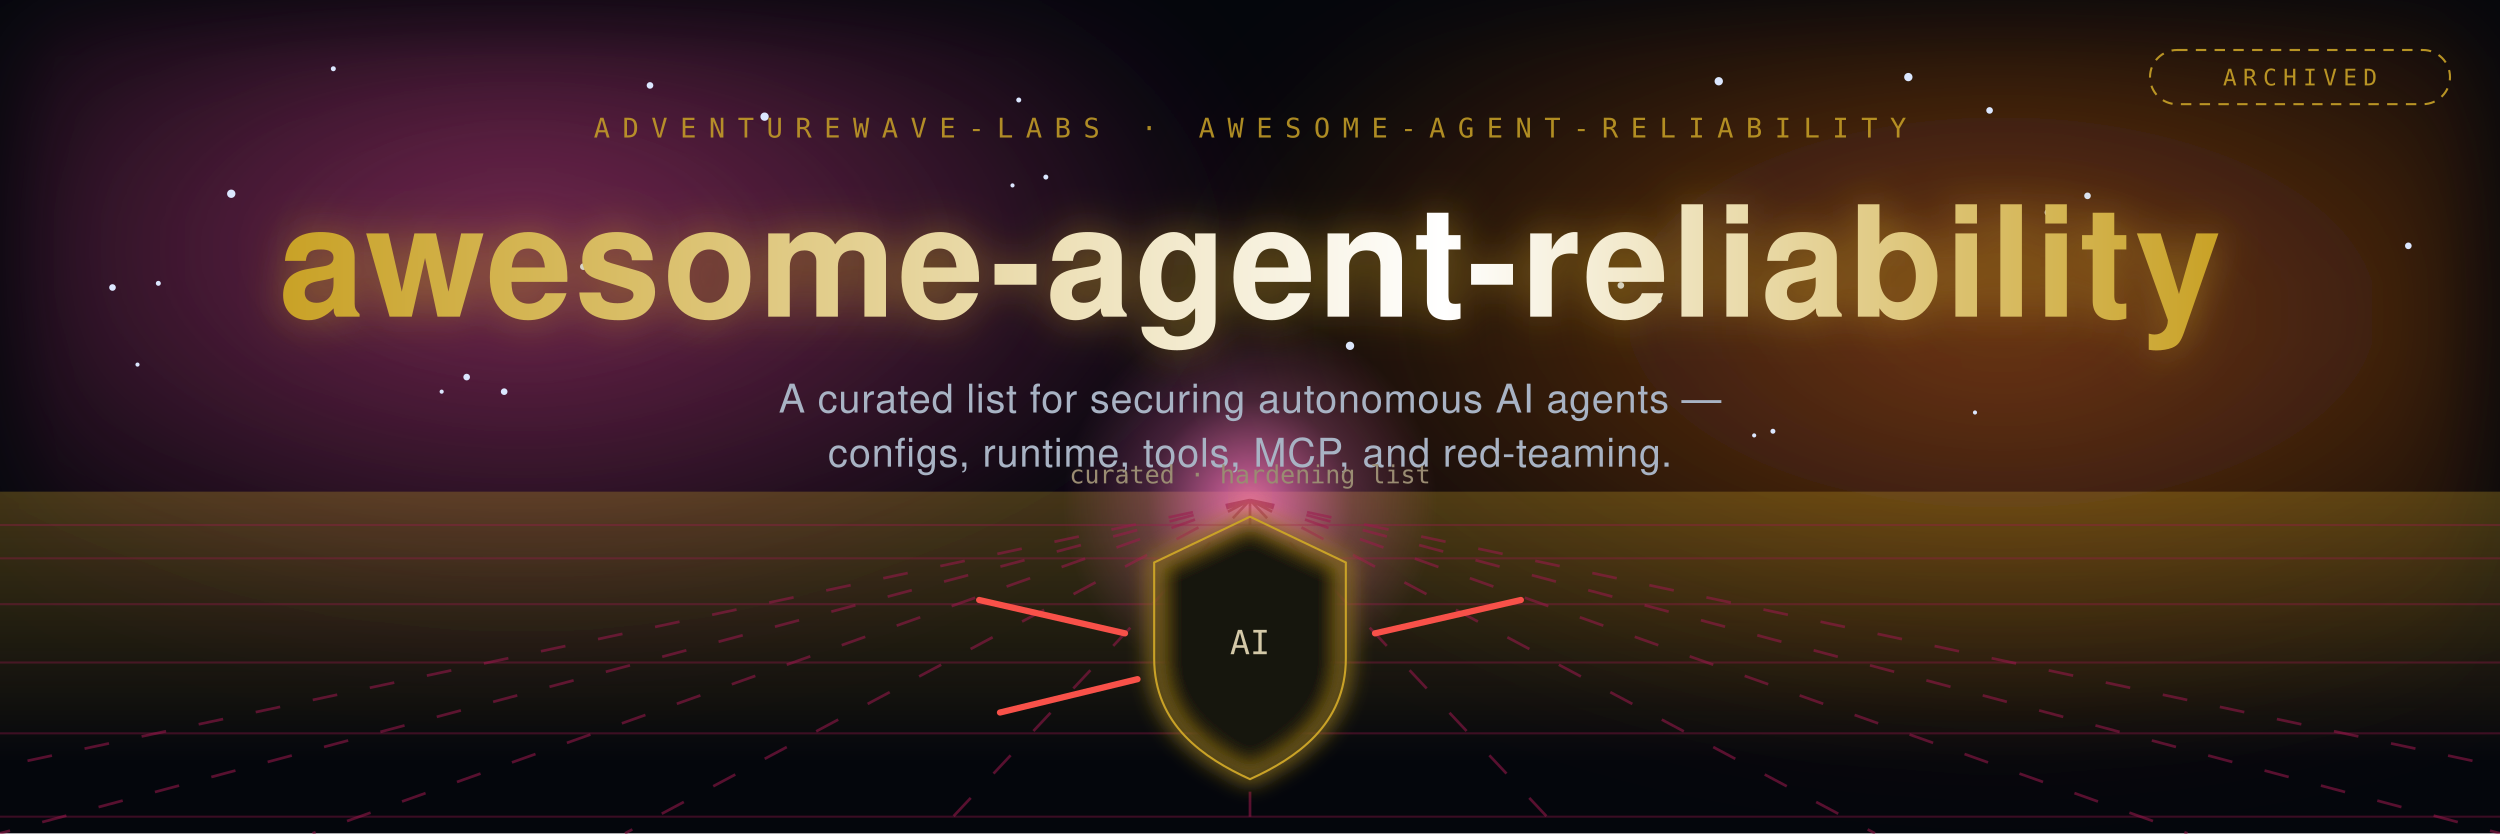
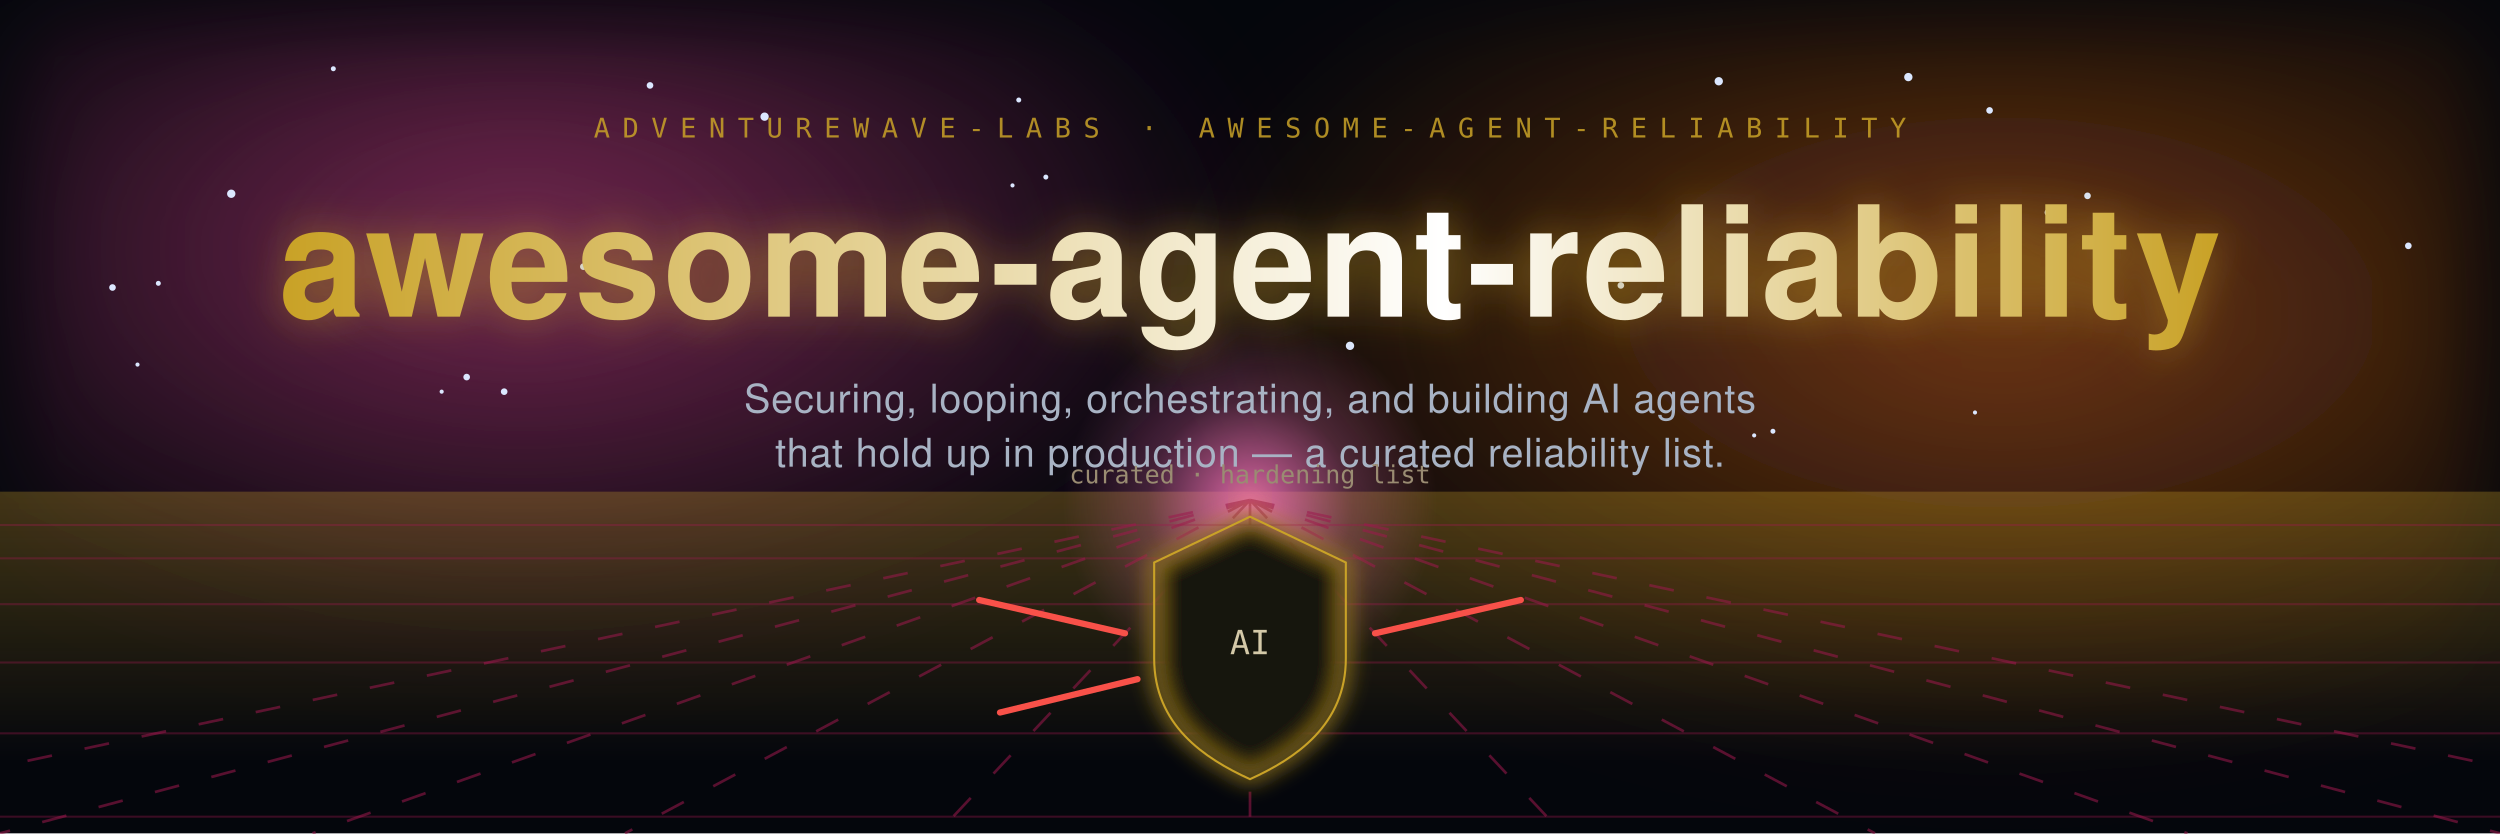
- <svg xmlns="http://www.w3.org/2000/svg" width="1200" height="400" viewBox="0 0 1200 400" role="img" aria-label="awesome-agent-reliability — awesome-agent-reliability">
+ <svg xmlns="http://www.w3.org/2000/svg" width="1200" height="400" viewBox="0 0 1200 400" role="img" aria-label="awesome-agent-reliability: Securing, looping, orchestrating, and building AI agents">
  <defs>
    <radialGradient id="aur1">
      <stop offset="0" stop-color="#ec4899" stop-opacity="0.50" />
      <stop offset="1" stop-color="#ec4899" stop-opacity="0" />
    </radialGradient>
    <radialGradient id="aur2">
      <stop offset="0" stop-color="#f97316" stop-opacity="0.45" />
      <stop offset="1" stop-color="#f97316" stop-opacity="0" />
    </radialGradient>
    <radialGradient id="orb">
      <stop offset="0" stop-color="#f472b6" stop-opacity="0.9" />
      <stop offset="0.55" stop-color="#f472b6" stop-opacity="0.25" />
      <stop offset="1" stop-color="#f472b6" stop-opacity="0" />
    </radialGradient>
    <linearGradient id="tgrad" x1="0" x2="1">
      <stop offset="0" stop-color="#c9a227" />
      <stop offset="0.6" stop-color="#ffffff" />
      <stop offset="1" stop-color="#c9a227" />
    </linearGradient>
    <linearGradient id="beam" x1="0" x2="1">
      <stop offset="0" stop-color="#ffffff" stop-opacity="0" />
      <stop offset="0.5" stop-color="#ffffff" stop-opacity="0.45" />
      <stop offset="1" stop-color="#ffffff" stop-opacity="0" />
    </linearGradient>
    <linearGradient id="hglow" x1="0" x2="0" y1="0" y2="1">
      <stop offset="0" stop-color="#c9a227" stop-opacity="0.30" />
      <stop offset="1" stop-color="#c9a227" stop-opacity="0" />
    </linearGradient>
    <filter id="soft" x="-80%" y="-80%" width="260%" height="260%">
      <feGaussianBlur stdDeviation="30" />
    </filter>
    <filter id="glow" x="-80%" y="-80%" width="260%" height="260%">
      <feGaussianBlur stdDeviation="5" />
    </filter>
    <filter id="glow2" x="-80%" y="-80%" width="260%" height="260%">
      <feGaussianBlur stdDeviation="10" />
    </filter>
  </defs>
  <rect width="1200" height="400" fill="#04060c" />
  <ellipse cx="250" cy="120" rx="360" ry="190" fill="url(#aur1)" filter="url(#soft)">
    <animateTransform attributeName="transform" type="translate" values="0 0; 70 24; -40 12; 0 0" dur="26s" repeatCount="indefinite" />
  </ellipse>
  <ellipse cx="960" cy="150" rx="400" ry="210" fill="url(#aur2)" filter="url(#soft)">
    <animateTransform attributeName="transform" type="translate" values="0 0; -60 18; 34 -12; 0 0" dur="32s" repeatCount="indefinite" />
  </ellipse>
  <g>
    <circle cx="983" cy="102" r="1.6" fill="#dbe7ff">
      <animate attributeName="opacity" values="0.08;0.85;0.08" dur="4.12s" begin="-2.02s" repeatCount="indefinite" />
    </circle>
    <circle cx="224" cy="181" r="1.6" fill="#dbe7ff">
      <animate attributeName="opacity" values="0.08;0.85;0.08" dur="3.35s" begin="-4.54s" repeatCount="indefinite" />
    </circle>
    <circle cx="955" cy="53" r="1.6" fill="#dbe7ff">
      <animate attributeName="opacity" values="0.08;0.85;0.08" dur="2.99s" begin="-3.50s" repeatCount="indefinite" />
    </circle>
    <circle cx="486" cy="89" r="1" fill="#dbe7ff">
      <animate attributeName="opacity" values="0.08;0.85;0.08" dur="3.06s" begin="-2.21s" repeatCount="indefinite" />
    </circle>
    <circle cx="1002" cy="94" r="1.6" fill="#dbe7ff">
      <animate attributeName="opacity" values="0.08;0.85;0.08" dur="2.36s" begin="-2.86s" repeatCount="indefinite" />
    </circle>
    <circle cx="76" cy="136" r="1.2" fill="#dbe7ff">
      <animate attributeName="opacity" values="0.08;0.85;0.08" dur="4.25s" begin="-3.18s" repeatCount="indefinite" />
    </circle>
    <circle cx="851" cy="207" r="1.2" fill="#dbe7ff">
      <animate attributeName="opacity" values="0.08;0.85;0.08" dur="3.99s" begin="-3.93s" repeatCount="indefinite" />
    </circle>
    <circle cx="796" cy="144" r="1.6" fill="#dbe7ff">
      <animate attributeName="opacity" values="0.08;0.85;0.08" dur="2.88s" begin="-3.69s" repeatCount="indefinite" />
    </circle>
    <circle cx="948" cy="198" r="1" fill="#dbe7ff">
      <animate attributeName="opacity" values="0.08;0.85;0.08" dur="2.32s" begin="-3.64s" repeatCount="indefinite" />
    </circle>
    <circle cx="502" cy="85" r="1.2" fill="#dbe7ff">
      <animate attributeName="opacity" values="0.08;0.85;0.08" dur="2.22s" begin="-3.95s" repeatCount="indefinite" />
    </circle>
    <circle cx="54" cy="138" r="1.6" fill="#dbe7ff">
      <animate attributeName="opacity" values="0.08;0.85;0.08" dur="3.41s" begin="-4.20s" repeatCount="indefinite" />
    </circle>
    <circle cx="842" cy="209" r="1" fill="#dbe7ff">
      <animate attributeName="opacity" values="0.08;0.85;0.08" dur="3.06s" begin="-0.39s" repeatCount="indefinite" />
    </circle>
    <circle cx="648" cy="166" r="2" fill="#dbe7ff">
      <animate attributeName="opacity" values="0.08;0.85;0.08" dur="3.45s" begin="-1.49s" repeatCount="indefinite" />
    </circle>
    <circle cx="825" cy="39" r="2" fill="#dbe7ff">
      <animate attributeName="opacity" values="0.08;0.85;0.08" dur="3.03s" begin="-0.54s" repeatCount="indefinite" />
    </circle>
    <circle cx="778" cy="137" r="1.6" fill="#dbe7ff">
      <animate attributeName="opacity" values="0.08;0.85;0.08" dur="3.61s" begin="-2.68s" repeatCount="indefinite" />
    </circle>
    <circle cx="160" cy="33" r="1.2" fill="#dbe7ff">
      <animate attributeName="opacity" values="0.08;0.85;0.08" dur="3.31s" begin="-0.31s" repeatCount="indefinite" />
    </circle>
    <circle cx="916" cy="37" r="2" fill="#dbe7ff">
      <animate attributeName="opacity" values="0.08;0.85;0.08" dur="4.08s" begin="-2.97s" repeatCount="indefinite" />
    </circle>
    <circle cx="111" cy="93" r="2" fill="#dbe7ff">
      <animate attributeName="opacity" values="0.08;0.85;0.08" dur="3.94s" begin="-2.33s" repeatCount="indefinite" />
    </circle>
    <circle cx="489" cy="48" r="1.2" fill="#dbe7ff">
      <animate attributeName="opacity" values="0.08;0.85;0.08" dur="2.28s" begin="-1.14s" repeatCount="indefinite" />
    </circle>
    <circle cx="1156" cy="118" r="1.6" fill="#dbe7ff">
      <animate attributeName="opacity" values="0.08;0.85;0.08" dur="2.80s" begin="-2.15s" repeatCount="indefinite" />
    </circle>
    <circle cx="242" cy="188" r="1.6" fill="#dbe7ff">
      <animate attributeName="opacity" values="0.08;0.85;0.08" dur="4.10s" begin="-3.27s" repeatCount="indefinite" />
    </circle>
    <circle cx="280" cy="128" r="1.6" fill="#dbe7ff">
      <animate attributeName="opacity" values="0.08;0.85;0.08" dur="4.22s" begin="-4.09s" repeatCount="indefinite" />
    </circle>
    <circle cx="212" cy="188" r="1" fill="#dbe7ff">
      <animate attributeName="opacity" values="0.08;0.85;0.08" dur="4.55s" begin="-2.33s" repeatCount="indefinite" />
    </circle>
    <circle cx="312" cy="41" r="1.6" fill="#dbe7ff">
      <animate attributeName="opacity" values="0.08;0.85;0.08" dur="4.19s" begin="-1.55s" repeatCount="indefinite" />
    </circle>
    <circle cx="66" cy="175" r="1" fill="#dbe7ff">
      <animate attributeName="opacity" values="0.08;0.85;0.08" dur="2.75s" begin="-1.62s" repeatCount="indefinite" />
    </circle>
    <circle cx="367" cy="56" r="2" fill="#dbe7ff">
      <animate attributeName="opacity" values="0.08;0.85;0.08" dur="4.36s" begin="-1.10s" repeatCount="indefinite" />
    </circle>
  </g>
  <rect x="0" y="236" width="1200" height="130" fill="url(#hglow)">
    <animate attributeName="opacity" values="0.45;0.9;0.45" dur="7s" repeatCount="indefinite" />
  </rect>
  <circle cx="600" cy="242" r="90" fill="url(#orb)">
    <animate attributeName="r" values="78;110;78" dur="6s" repeatCount="indefinite" />
  </circle>
  <path d="M600 240 L-150 400 M600 240 L0 400 M600 240 L150 400 M600 240 L300 400 M600 240 L450 400 M600 240 L600 400 M600 240 L750 400 M600 240 L900 400 M600 240 L1050 400 M600 240 L1200 400 M600 240 L1350 400" stroke="#9d174d" stroke-width="1.3" opacity="0.55" fill="none" stroke-dasharray="12 16">
    <animate attributeName="stroke-dashoffset" values="0;-56" dur="0.9s" repeatCount="indefinite" />
  </path>
  <path d="M0 252 H1200 M0 268 H1200 M0 290 H1200 M0 318 H1200 M0 352 H1200 M0 392 H1200" stroke="#9d174d" stroke-width="1" opacity="0.35" fill="none" />
  <circle cx="600" cy="241" r="4" fill="#c9a227" filter="url(#glow2)">
    <animate attributeName="opacity" values="0.6;1;0.6" dur="2.6s" repeatCount="indefinite" />
  </circle>
  <rect x="-260" y="-90" width="170" height="580" fill="url(#beam)" opacity="0.10" filter="url(#soft)" transform="rotate(14)">
    <animateTransform attributeName="transform" type="translate" additive="sum" values="-350 0;1750 0" dur="7s" repeatCount="indefinite" />
  </rect>
  <rect x="-260" y="-90" width="170" height="580" fill="url(#beam)" opacity="0.07" filter="url(#soft)" transform="rotate(14)">
    <animateTransform attributeName="transform" type="translate" additive="sum" values="-350 0;1750 0" dur="7s" begin="-3.4s" repeatCount="indefinite" />
  </rect>
  <text x="600" y="66" text-anchor="middle" font-family="ui-monospace,Menlo,Consolas,monospace" font-size="13" letter-spacing="6" fill="#c9a227" opacity="0.85">ADVENTUREWAVE-LABS · AWESOME-AGENT-RELIABILITY</text>
  <text x="600" y="152" text-anchor="middle" font-family="-apple-system,Segoe UI,Helvetica,Arial,sans-serif" font-size="74" font-weight="800" letter-spacing="1" fill="#c9a227" opacity="0.55" filter="url(#glow2)">awesome-agent-reliability</text>
  <text x="600" y="152" text-anchor="middle" font-family="-apple-system,Segoe UI,Helvetica,Arial,sans-serif" font-size="74" font-weight="800" letter-spacing="1" fill="url(#tgrad)">awesome-agent-reliability</text>
-   <text x="600" y="198" text-anchor="middle" font-family="-apple-system,Segoe UI,Helvetica,Arial,sans-serif" font-size="19" letter-spacing="0.4" fill="#a8b3c4">A curated list for securing autonomous AI agents —</text>
-   <text x="600" y="224" text-anchor="middle" font-family="-apple-system,Segoe UI,Helvetica,Arial,sans-serif" font-size="19" letter-spacing="0.4" fill="#a8b3c4">configs, runtime, tools, MCP, and red-teaming.</text>
-   <g opacity="0.9">
-     <rect x="1032" y="24" width="144" height="26" rx="13" fill="none" stroke="#c9a227" stroke-dasharray="5 4">
-       <animate attributeName="stroke-dashoffset" values="0;-18" dur="2.4s" repeatCount="indefinite" />
-     </rect>
-     <text x="1104" y="41" text-anchor="middle" font-family="ui-monospace,Menlo,Consolas,monospace" font-size="11" letter-spacing="3" fill="#c9a227">ARCHIVED</text>
-   </g>
+   <text x="600" y="198" text-anchor="middle" font-family="-apple-system,Segoe UI,Helvetica,Arial,sans-serif" font-size="19" letter-spacing="0.4" fill="#a8b3c4">Securing, looping, orchestrating, and building AI agents</text>
+   <text x="600" y="224" text-anchor="middle" font-family="-apple-system,Segoe UI,Helvetica,Arial,sans-serif" font-size="19" letter-spacing="0.4" fill="#a8b3c4">that hold up in production — a curated reliability list.</text>
  <g transform="translate(600,308)">
    <path d="M0 -60 L46 -38 V8 C46 40 22 56 0 66 C-22 56 -46 40 -46 8 V-38 Z" fill="#16130c" stroke="#c9a227" stroke-width="3" filter="url(#glow)" />
    <path d="M0 -60 L46 -38 V8 C46 40 22 56 0 66 C-22 56 -46 40 -46 8 V-38 Z" fill="none" stroke="#c9a227">
      <animate attributeName="stroke-width" values="3;10;3" keyTimes="0;0.5;1" dur="2.6s" repeatCount="indefinite" />
      <animate attributeName="opacity" values="0.8;0;0.8" keyTimes="0;0.5;1" dur="2.6s" repeatCount="indefinite" />
    </path>
    <text y="6" font-family="ui-monospace,Menlo,Consolas,monospace" font-size="16" fill="#d4c9a8" text-anchor="middle">AI</text>
    <g stroke="#f85149" stroke-width="3" stroke-linecap="round">
      <line x1="-130" y1="-20" x2="-60" y2="-4">
        <animate attributeName="opacity" values="1;0.1;1" dur="1.8s" repeatCount="indefinite" />
      </line>
      <line x1="130" y1="-20" x2="60" y2="-4">
        <animate attributeName="opacity" values="0.1;1;0.1" dur="1.8s" repeatCount="indefinite" />
      </line>
      <line x1="-120" y1="34" x2="-54" y2="18">
        <animate attributeName="opacity" values="0.1;1;0.1" dur="1.8s" begin="-0.6s" repeatCount="indefinite" />
      </line>
    </g>
    <text x="0" y="-76" font-family="ui-monospace,Menlo,Consolas,monospace" font-size="12" fill="#9a8c72" text-anchor="middle">curated · hardening list</text>
  </g>
</svg>
